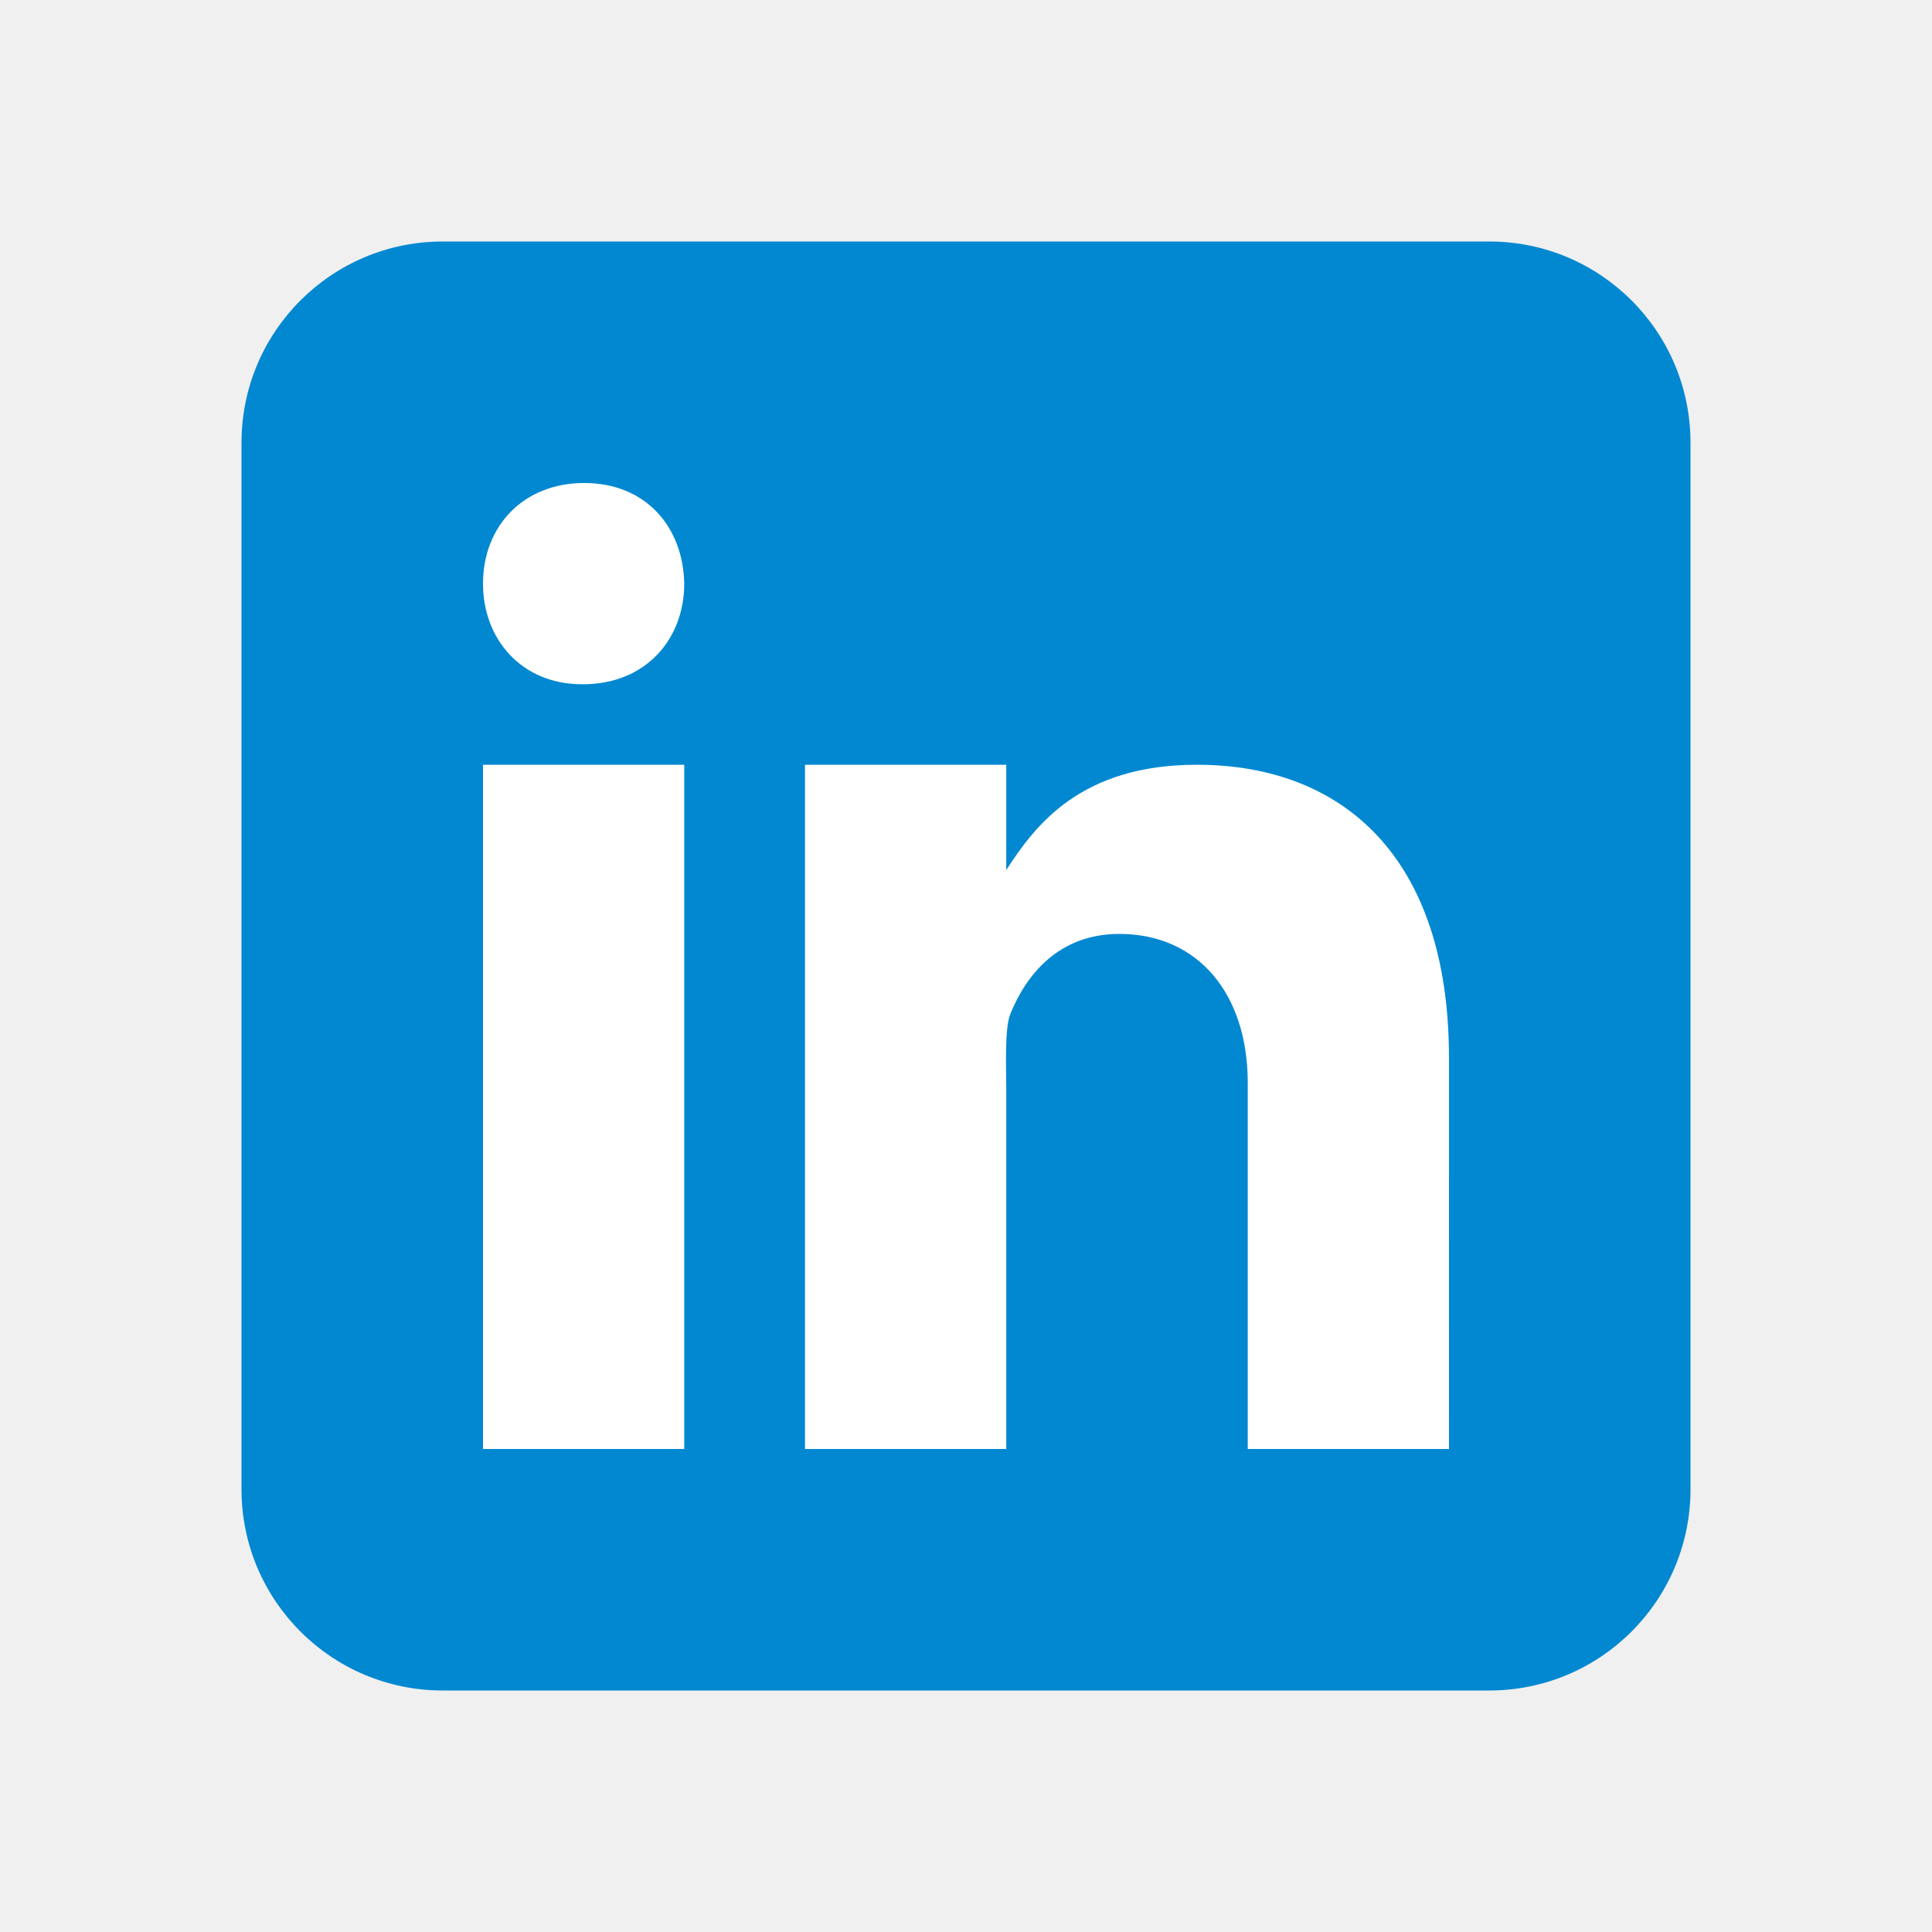
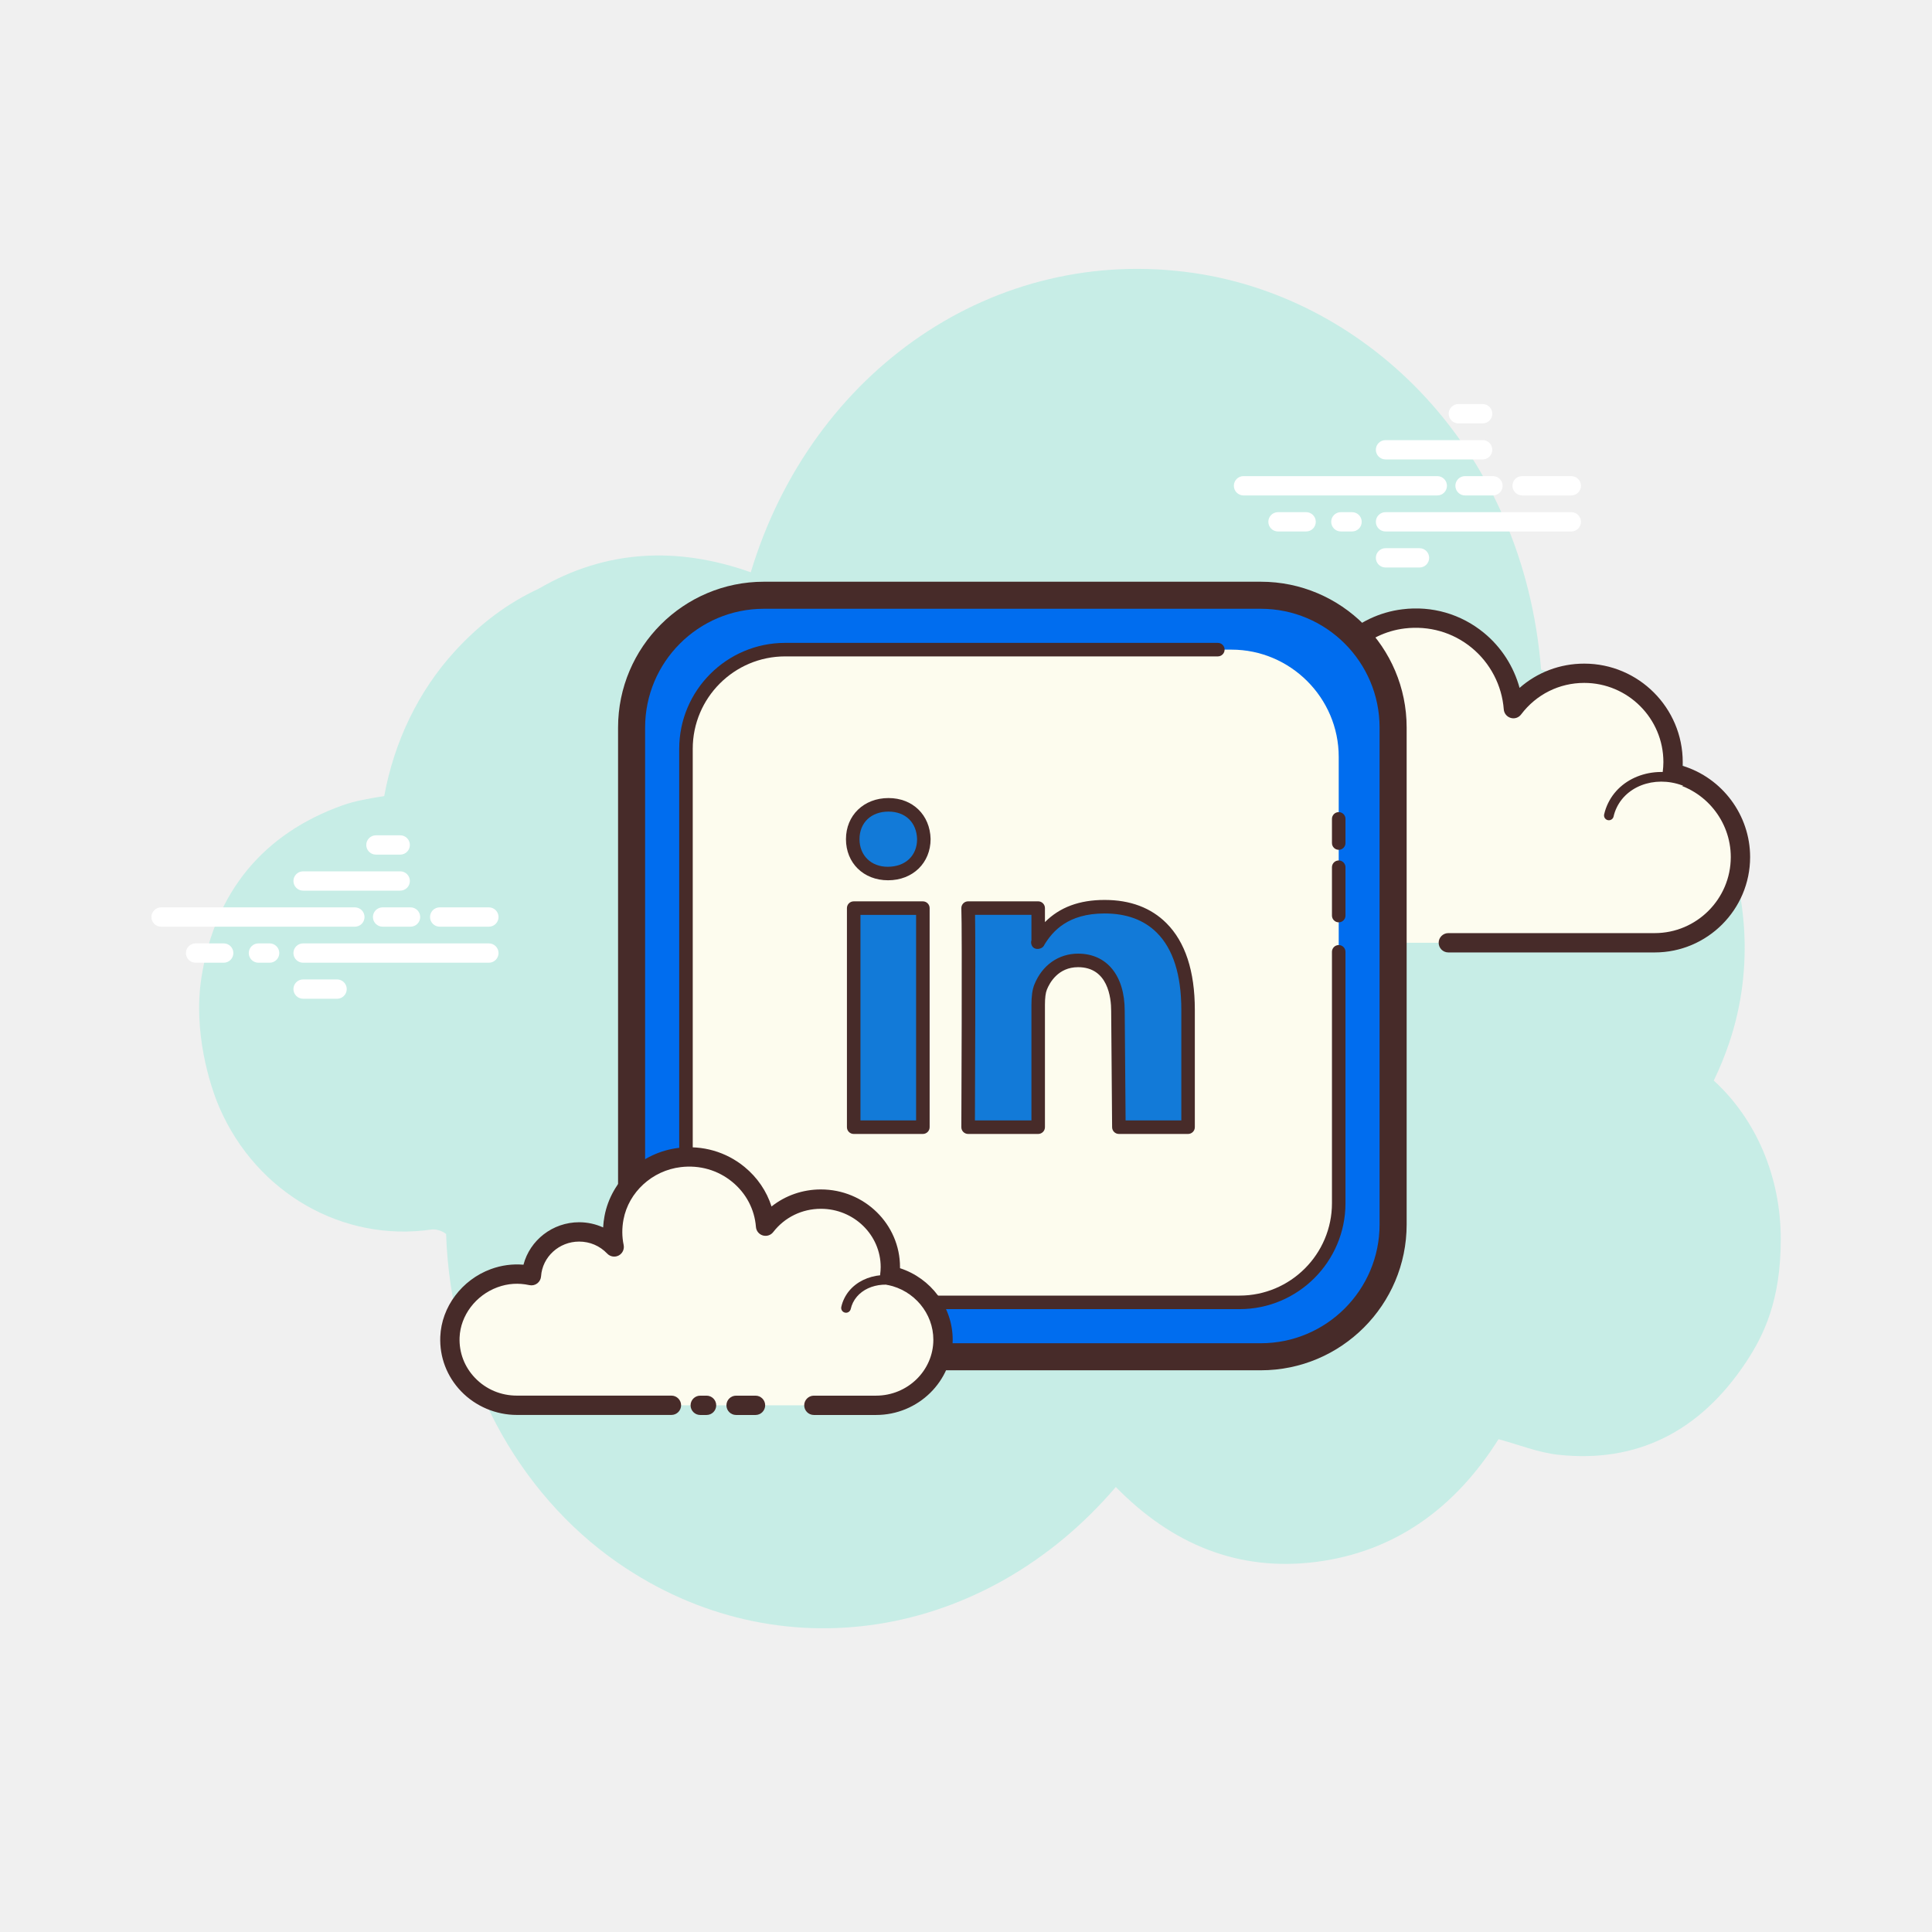
- <svg xmlns="http://www.w3.org/2000/svg" viewBox="0 0 48 48" width="48px" height="48px">
-   <path fill="#0288D1" d="M42,37c0,2.762-2.238,5-5,5H11c-2.761,0-5-2.238-5-5V11c0-2.762,2.239-5,5-5h26c2.762,0,5,2.238,5,5V37z" />
-   <path fill="#FFF" d="M12 19H17V36H12zM14.485 17h-.028C12.965 17 12 15.888 12 14.499 12 13.08 12.995 12 14.514 12c1.521 0 2.458 1.08 2.486 2.499C17 15.887 16.035 17 14.485 17zM36 36h-5v-9.099c0-2.198-1.225-3.698-3.192-3.698-1.501 0-2.313 1.012-2.707 1.99C24.957 25.543 25 26.511 25 27v9h-5V19h5v2.616C25.721 20.5 26.85 19 29.738 19c3.578 0 6.261 2.25 6.261 7.274L36 36 36 36z" />
+ <svg xmlns="http://www.w3.org/2000/svg" viewBox="0 0 100 100" width="50px" height="50px">
+   <path fill="#c7ede6" d="M88.704,55.929c0.3-0.616,0.566-1.264,0.796-1.943c2.633-7.77-1.349-17.078-9.733-19.325C78.86,23.278,70.86,15.469,61.826,14.136C51.485,12.611,42.011,19.18,38.86,29.621c-3.799-1.346-7.501-1.182-10.99,0.857c-1.583,0.732-3.031,1.812-4.33,3.233c-1.907,2.086-3.147,4.719-3.652,7.495c-0.748,0.118-1.483,0.236-2.176,0.484c-4.04,1.449-6.589,4.431-7.288,8.923c-0.435,2.797,0.443,5.587,0.933,6.714c1.935,4.455,6.422,6.98,10.981,6.312c0.227-0.033,0.557,0.069,0.752,0.233c0.241,7.12,3.698,13.417,8.884,17.014C40.295,86.659,51,84.88,57.754,76.966c2.894,2.96,6.338,4.398,10.384,3.876c4.023-0.519,7.147-2.739,9.426-6.349c1.053,0.283,2.051,0.691,3.083,0.804c4.042,0.442,7.324-1.165,9.732-4.8c0.922-1.391,1.793-3.194,1.793-6.354C92.174,60.886,90.88,57.919,88.704,55.929z" />
+   <path fill="#fff" d="M18.369 47.965H8.338c-.276 0-.5-.224-.5-.5s.224-.5.5-.5h10.03c.276 0 .5.224.5.5S18.645 47.965 18.369 47.965zM21.249 47.965h-1.446c-.276 0-.5-.224-.5-.5s.224-.5.5-.5h1.446c.276 0 .5.224.5.5S21.526 47.965 21.249 47.965zM25.304 47.965h-2.546c-.276 0-.5-.224-.5-.5s.224-.5.5-.5h2.546c.276 0 .5.224.5.5S25.58 47.965 25.304 47.965zM25.304 49.83h-9.616c-.276 0-.5-.224-.5-.5s.224-.5.5-.5h9.616c.276 0 .5.224.5.5S25.58 49.83 25.304 49.83zM13.956 49.83h-.58c-.276 0-.5-.224-.5-.5s.224-.5.5-.5h.58c.276 0 .5.224.5.5S14.233 49.83 13.956 49.83zM11.579 49.83h-1.456c-.276 0-.5-.224-.5-.5s.224-.5.5-.5h1.456c.276 0 .5.224.5.5S11.856 49.83 11.579 49.83zM20.715 46.1h-5.027c-.276 0-.5-.224-.5-.5s.224-.5.5-.5h5.027c.276 0 .5.224.5.5S20.992 46.1 20.715 46.1zM20.715 44.235h-1.257c-.276 0-.5-.224-.5-.5s.224-.5.5-.5h1.257c.276 0 .5.224.5.5S20.992 44.235 20.715 44.235zM17.447 51.695h-1.759c-.276 0-.5-.224-.5-.5s.224-.5.5-.5h1.759c.276 0 .5.224.5.5S17.723 51.695 17.447 51.695zM74.394 25.644h-10.03c-.276 0-.5-.224-.5-.5s.224-.5.5-.5h10.03c.276 0 .5.224.5.5S74.671 25.644 74.394 25.644zM77.276 25.644H75.83c-.276 0-.5-.224-.5-.5s.224-.5.5-.5h1.446c.276 0 .5.224.5.5S77.552 25.644 77.276 25.644zM81.33 25.644h-2.546c-.276 0-.5-.224-.5-.5s.224-.5.5-.5h2.546c.276 0 .5.224.5.5S81.606 25.644 81.33 25.644zM81.33 27.509h-9.616c-.276 0-.5-.224-.5-.5s.224-.5.5-.5h9.616c.276 0 .5.224.5.5S81.606 27.509 81.33 27.509zM69.982 27.509h-.58c-.276 0-.5-.224-.5-.5s.224-.5.5-.5h.58c.276 0 .5.224.5.5S70.259 27.509 69.982 27.509zM67.605 27.509h-1.456c-.276 0-.5-.224-.5-.5s.224-.5.5-.5h1.456c.276 0 .5.224.5.5S67.882 27.509 67.605 27.509zM76.741 23.78h-5.027c-.276 0-.5-.224-.5-.5s.224-.5.5-.5h5.027c.276 0 .5.224.5.5S77.017 23.78 76.741 23.78zM76.741 21.914h-1.257c-.276 0-.5-.224-.5-.5s.224-.5.5-.5h1.257c.276 0 .5.224.5.5S77.017 21.914 76.741 21.914zM73.473 29.374h-1.759c-.276 0-.5-.224-.5-.5s.224-.5.5-.5h1.759c.276 0 .5.224.5.5S73.749 29.374 73.473 29.374z" />
+   <path fill="#fdfcef" d="M74.965,48.798c0,0,10.616,0,10.681,0c2.452,0,4.439-1.987,4.439-4.439c0-2.139-1.513-3.924-3.527-4.344c0.023-0.187,0.039-0.377,0.039-0.57c0-2.539-2.058-4.598-4.597-4.598c-1.499,0-2.827,0.721-3.666,1.831c-0.215-2.826-2.739-5.007-5.693-4.646c-2.16,0.264-3.947,1.934-4.344,4.073c-0.127,0.686-0.114,1.352,0.013,1.977c-0.579-0.624-1.403-1.016-2.322-1.016c-1.68,0-3.052,1.308-3.16,2.961c-0.763-0.169-1.593-0.158-2.467,0.17c-1.671,0.627-2.861,2.2-2.93,3.983c-0.099,2.533,1.925,4.617,4.435,4.617c0.191,0,0.861,0,1.015,0h9.218" />
+   <path fill="#472b29" d="M85.646,49.298H74.965c-0.276,0-0.5-0.224-0.5-0.5s0.224-0.5,0.5-0.5h10.681c2.172,0,3.939-1.767,3.939-3.939c0-1.855-1.316-3.477-3.129-3.855c-0.254-0.053-0.425-0.292-0.394-0.55c0.021-0.167,0.035-0.336,0.035-0.509c0-2.259-1.838-4.098-4.098-4.098c-1.292,0-2.483,0.595-3.267,1.633c-0.125,0.167-0.339,0.24-0.54,0.178c-0.199-0.059-0.342-0.234-0.357-0.442c-0.094-1.238-0.7-2.401-1.663-3.19c-0.973-0.798-2.207-1.15-3.471-0.997c-1.947,0.238-3.556,1.747-3.913,3.668c-0.112,0.601-0.108,1.201,0.011,1.786c0.045,0.22-0.062,0.442-0.261,0.545c-0.198,0.103-0.443,0.06-0.595-0.104c-0.513-0.552-1.208-0.856-1.956-0.856c-1.4,0-2.569,1.095-2.661,2.494c-0.01,0.146-0.082,0.28-0.199,0.367c-0.117,0.087-0.267,0.118-0.408,0.088c-0.754-0.166-1.468-0.117-2.183,0.15c-1.499,0.562-2.546,1.983-2.606,3.535c-0.042,1.083,0.347,2.109,1.096,2.889c0.75,0.78,1.758,1.209,2.839,1.209h10.233c0.276,0,0.5,0.224,0.5,0.5s-0.224,0.5-0.5,0.5H61.866c-1.355,0-2.62-0.539-3.56-1.516c-0.939-0.978-1.428-2.263-1.375-3.621c0.076-1.948,1.383-3.729,3.254-4.432c0.721-0.27,1.465-0.363,2.221-0.279c0.362-1.655,1.842-2.884,3.582-2.884c0.603,0,1.194,0.151,1.72,0.431c0.004-0.327,0.036-0.655,0.097-0.983c0.436-2.346,2.399-4.188,4.775-4.478c1.536-0.193,3.039,0.243,4.226,1.216c0.899,0.737,1.543,1.742,1.847,2.851c0.919-0.808,2.095-1.256,3.347-1.256c2.811,0,5.098,2.287,5.098,5.098c0,0.064-0.001,0.128-0.004,0.192c2.048,0.628,3.492,2.547,3.492,4.723C90.585,47.082,88.369,49.298,85.646,49.298z" />
+   <path fill="#fdfcef" d="M72.392,39.019c-1.642-0.108-3.055,1.026-3.157,2.533c-0.013,0.187-0.004,0.371,0.023,0.55c-0.317-0.358-0.786-0.6-1.324-0.636c-0.985-0.065-1.836,0.586-1.959,1.471c-0.179-0.049-0.366-0.082-0.56-0.095c-1.437-0.094-2.674,0.898-2.762,2.216" />
+   <path fill="#472b29" d="M62.654,45.309c-0.006,0-0.012,0-0.017,0c-0.138-0.009-0.242-0.128-0.233-0.266c0.099-1.453,1.446-2.543,3.028-2.449c0.117,0.008,0.235,0.022,0.353,0.044c0.26-0.878,1.158-1.492,2.166-1.42c0.371,0.024,0.728,0.141,1.034,0.332c0-0.005,0.001-0.009,0.001-0.014c0.11-1.641,1.646-2.868,3.423-2.765c0.138,0.009,0.242,0.128,0.233,0.266c-0.009,0.138-0.125,0.241-0.266,0.233c-1.513-0.103-2.799,0.933-2.891,2.3c-0.011,0.164-0.004,0.331,0.021,0.497c0.017,0.109-0.041,0.217-0.142,0.264c-0.099,0.047-0.219,0.023-0.293-0.061c-0.284-0.321-0.704-0.522-1.152-0.552c-0.852-0.056-1.59,0.496-1.695,1.256c-0.01,0.071-0.05,0.134-0.11,0.174c-0.061,0.04-0.134,0.052-0.204,0.033c-0.17-0.046-0.342-0.075-0.51-0.086c-1.298-0.083-2.417,0.805-2.497,1.983C62.894,45.208,62.785,45.309,62.654,45.309z" />
+   <path fill="#fdfcef" d="M87.443,40.535c-1.543-0.727-3.327-0.213-3.985,1.15c-0.082,0.169-0.142,0.344-0.182,0.521" />
+   <path fill="#472b29" d="M83.275,42.456c-0.018,0-0.037-0.002-0.056-0.006c-0.135-0.031-0.219-0.165-0.188-0.299c0.045-0.199,0.113-0.393,0.201-0.574c0.716-1.484,2.655-2.051,4.317-1.267c0.125,0.059,0.179,0.208,0.12,0.333c-0.059,0.125-0.208,0.178-0.333,0.12c-1.417-0.668-3.056-0.205-3.654,1.033c-0.072,0.148-0.127,0.305-0.164,0.468C83.493,42.377,83.39,42.456,83.275,42.456z" />
+   <path fill="#006def" d="M65.26,70.226H39.538c-3.766,0-6.847-3.081-6.847-6.847V37.657c0-3.766,3.081-6.847,6.847-6.847H65.26c3.766,0,6.847,3.081,6.847,6.847v25.722C72.108,67.145,69.026,70.226,65.26,70.226z" />
+   <path fill="#472b29" d="M65.26,70.926H39.538c-4.162,0-7.547-3.386-7.547-7.547V37.657c0-4.162,3.386-7.547,7.547-7.547H65.26c4.162,0,7.548,3.386,7.548,7.547v25.722C72.808,67.541,69.422,70.926,65.26,70.926z M39.538,31.51c-3.39,0-6.147,2.757-6.147,6.147v25.722c0,3.39,2.757,6.147,6.147,6.147H65.26c3.39,0,6.147-2.757,6.147-6.147V37.657c0-3.39-2.758-6.147-6.147-6.147H39.538z" />
+   <path fill="#fdfcee" d="M63.743,67.411H41.055c-3.052,0-5.549-2.497-5.549-5.549V39.174c0-3.052,2.497-5.549,5.549-5.549h22.688c3.052,0,5.549,2.497,5.549,5.549v22.688C69.292,64.914,66.795,67.411,63.743,67.411z" />
+   <path fill="#472b29" d="M64.158,67.761H40.64c-3.024,0-5.484-2.46-5.484-5.484V38.759c0-3.024,2.46-5.484,5.484-5.484h22.395c0.193,0,0.35,0.157,0.35,0.35s-0.157,0.35-0.35,0.35H40.64c-2.638,0-4.784,2.146-4.784,4.784v23.517c0,2.638,2.146,4.784,4.784,4.784h23.518c2.638,0,4.784-2.146,4.784-4.784v-13.01c0-0.193,0.157-0.35,0.35-0.35s0.35,0.157,0.35,0.35v13.01C69.642,65.301,67.182,67.761,64.158,67.761z" />
+   <path fill="#472b29" d="M69.292 47.74c-.193 0-.35-.157-.35-.35v-2.503c0-.193.157-.35.35-.35s.35.157.35.35v2.503C69.642 47.583 69.485 47.74 69.292 47.74zM69.292 43.986c-.193 0-.35-.157-.35-.35v-1.251c0-.193.157-.35.35-.35s.35.157.35.35v1.251C69.642 43.829 69.485 43.986 69.292 43.986z" />
+   <path fill="#127ad8" d="M61.494,52.268v6.075h-3.581l-0.05-6.023c0-1.525-0.694-2.609-2.063-2.609c-1.045,0-1.664,0.699-1.938,1.378c-0.098,0.241-0.127,0.581-0.127,0.92v6.334h-3.627c0,0,0.049-10.276,0-11.339h3.627v1.75c-0.008,0.013-0.016,0.027-0.025,0.04h0.025v-0.04c0.504-0.842,1.424-1.822,3.433-1.822C59.657,46.927,61.494,48.478,61.494,52.268z M45.988,41.657c-1.12,0-1.851,0.768-1.851,1.778c0,0.987,0.709,1.778,1.808,1.778h0.021c1.142,0,1.851-0.791,1.851-1.778C47.793,42.426,47.105,41.657,45.988,41.657z M44.187,58.343h3.581V47.004h-3.581V58.343z" />
+   <path fill="#472b29" d="M61.494,58.693h-3.581c-0.192,0-0.349-0.155-0.35-0.347l-0.049-6.023c0-0.682-0.167-2.262-1.713-2.262c-1.033,0-1.473,0.811-1.613,1.159c-0.068,0.165-0.102,0.43-0.102,0.789v6.334c0,0.193-0.157,0.35-0.35,0.35h-3.627c-0.093,0-0.183-0.037-0.248-0.103c-0.066-0.066-0.103-0.156-0.102-0.249c0-0.103,0.048-10.28,0-11.322c-0.004-0.096,0.03-0.188,0.097-0.258c0.066-0.069,0.157-0.108,0.253-0.108h3.627c0.193,0,0.35,0.157,0.35,0.35v0.725c0.766-0.77,1.783-1.147,3.083-1.147c0.004,0,0.008,0,0.011,0c1.32,0,2.395,0.404,3.192,1.2c0.977,0.975,1.472,2.485,1.472,4.486v6.075C61.845,58.536,61.688,58.693,61.494,58.693z M58.261,57.993h2.884v-5.725c0-1.809-0.426-3.152-1.267-3.991c-0.662-0.661-1.57-0.996-2.698-0.996c-0.003,0-0.007,0-0.01,0c-1.889,0-2.681,0.912-3.111,1.616c-0.1,0.255-0.507,0.304-0.639,0.068c-0.052-0.093-0.068-0.203-0.033-0.299v-1.313h-2.918c0.03,1.875,0,8.947-0.007,10.639h2.925v-5.984c0-0.457,0.05-0.801,0.153-1.052c0.403-0.999,1.25-1.596,2.262-1.596c1.488,0,2.413,1.134,2.413,2.959L58.261,57.993z M47.768,58.693h-3.581c-0.193,0-0.35-0.157-0.35-0.35V47.004c0-0.193,0.157-0.35,0.35-0.35h3.581c0.193,0,0.35,0.157,0.35,0.35v11.339C48.118,58.536,47.961,58.693,47.768,58.693z M44.537,57.993h2.88V47.354h-2.88V57.993z M45.967,45.563c-1.272,0-2.18-0.895-2.18-2.128s0.926-2.128,2.201-2.128c1.252,0,2.149,0.872,2.18,2.119C48.168,44.668,47.242,45.563,45.967,45.563z M45.988,42.008c-0.897,0-1.5,0.574-1.5,1.428c0,0.841,0.6,1.428,1.458,1.428c0.919,0,1.522-0.574,1.522-1.428C47.446,42.572,46.866,42.008,45.988,42.008z" />
+   <path fill="#fdfcef" d="M42.126,72.739c1.71,0,3.194,0,3.215,0c1.916,0,3.469-1.52,3.469-3.396c0-1.636-1.182-3.001-2.756-3.323c0.018-0.143,0.031-0.288,0.031-0.436c0-1.942-1.609-3.517-3.593-3.517c-1.172,0-2.209,0.551-2.865,1.401c-0.168-2.162-2.141-3.83-4.45-3.554c-1.688,0.202-3.084,1.479-3.395,3.116c-0.1,0.525-0.089,1.034,0.01,1.512c-0.453-0.477-1.097-0.777-1.814-0.777c-1.313,0-2.385,1.001-2.47,2.265c-0.596-0.129-1.245-0.121-1.928,0.13c-1.306,0.48-2.236,1.683-2.29,3.047c-0.077,1.937,1.504,3.532,3.467,3.532c0.149,0,0.673,0,0.794,0h7.204 M36.245,72.739h0.327" />
+   <path fill="#472b29" d="M45.341,73.239h-3.215c-0.276,0-0.5-0.224-0.5-0.5s0.224-0.5,0.5-0.5h3.215c1.637,0,2.969-1.299,2.969-2.896c0-1.362-0.991-2.554-2.356-2.833c-0.256-0.052-0.429-0.293-0.396-0.552c0.016-0.123,0.026-0.247,0.026-0.374c0-1.664-1.387-3.017-3.093-3.017c-0.978,0-1.877,0.439-2.47,1.206c-0.126,0.163-0.34,0.232-0.539,0.173c-0.198-0.059-0.339-0.234-0.355-0.44c-0.071-0.913-0.507-1.741-1.227-2.332c-0.743-0.609-1.687-0.882-2.665-0.764c-1.475,0.176-2.694,1.292-2.963,2.712c-0.084,0.443-0.082,0.886,0.008,1.318c0.045,0.219-0.06,0.441-0.258,0.545c-0.197,0.103-0.44,0.063-0.594-0.1c-0.38-0.4-0.896-0.621-1.452-0.621c-1.038,0-1.903,0.79-1.971,1.799c-0.01,0.145-0.082,0.278-0.198,0.366s-0.263,0.12-0.407,0.089c-0.569-0.123-1.109-0.087-1.649,0.11c-1.128,0.415-1.917,1.459-1.963,2.598c-0.031,0.782,0.253,1.526,0.8,2.095c0.568,0.591,1.337,0.916,2.167,0.916h7.998c0.276,0,0.5,0.224,0.5,0.5s-0.224,0.5-0.5,0.5h-7.998c-1.088,0-2.141-0.446-2.888-1.223c-0.737-0.767-1.12-1.771-1.078-2.828c0.062-1.539,1.114-2.944,2.618-3.497c0.549-0.201,1.117-0.276,1.688-0.228c0.332-1.268,1.507-2.198,2.882-2.198c0.431,0,0.854,0.094,1.241,0.269c0.011-0.199,0.035-0.398,0.073-0.597c0.35-1.844,1.924-3.291,3.827-3.519c1.245-0.149,2.462,0.2,3.417,0.983c0.668,0.548,1.147,1.255,1.399,2.048c0.717-0.568,1.61-0.882,2.557-0.882c2.257,0,4.093,1.802,4.093,4.017c0,0.02,0,0.04,0,0.06c1.604,0.52,2.727,2.012,2.727,3.7C49.31,71.491,47.53,73.239,45.341,73.239z M36.571,73.239h-0.327c-0.276,0-0.5-0.224-0.5-0.5s0.224-0.5,0.5-0.5h0.327c0.276,0,0.5,0.224,0.5,0.5S36.848,73.239,36.571,73.239z" />
+   <path fill="#472b29" d="M43.79 67.947c-.018 0-.036-.002-.055-.006-.135-.03-.219-.164-.189-.299.034-.152.086-.3.156-.44.554-1.123 2.084-1.538 3.41-.925.125.058.18.207.122.332-.058.126-.207.179-.332.122-1.081-.499-2.316-.189-2.752.692-.051.104-.09.214-.116.328C44.008 67.867 43.905 67.947 43.79 67.947zM39.106 73.239H38.1c-.276 0-.5-.224-.5-.5s.224-.5.5-.5h1.005c.276 0 .5.224.5.5S39.382 73.239 39.106 73.239z" />
</svg>
